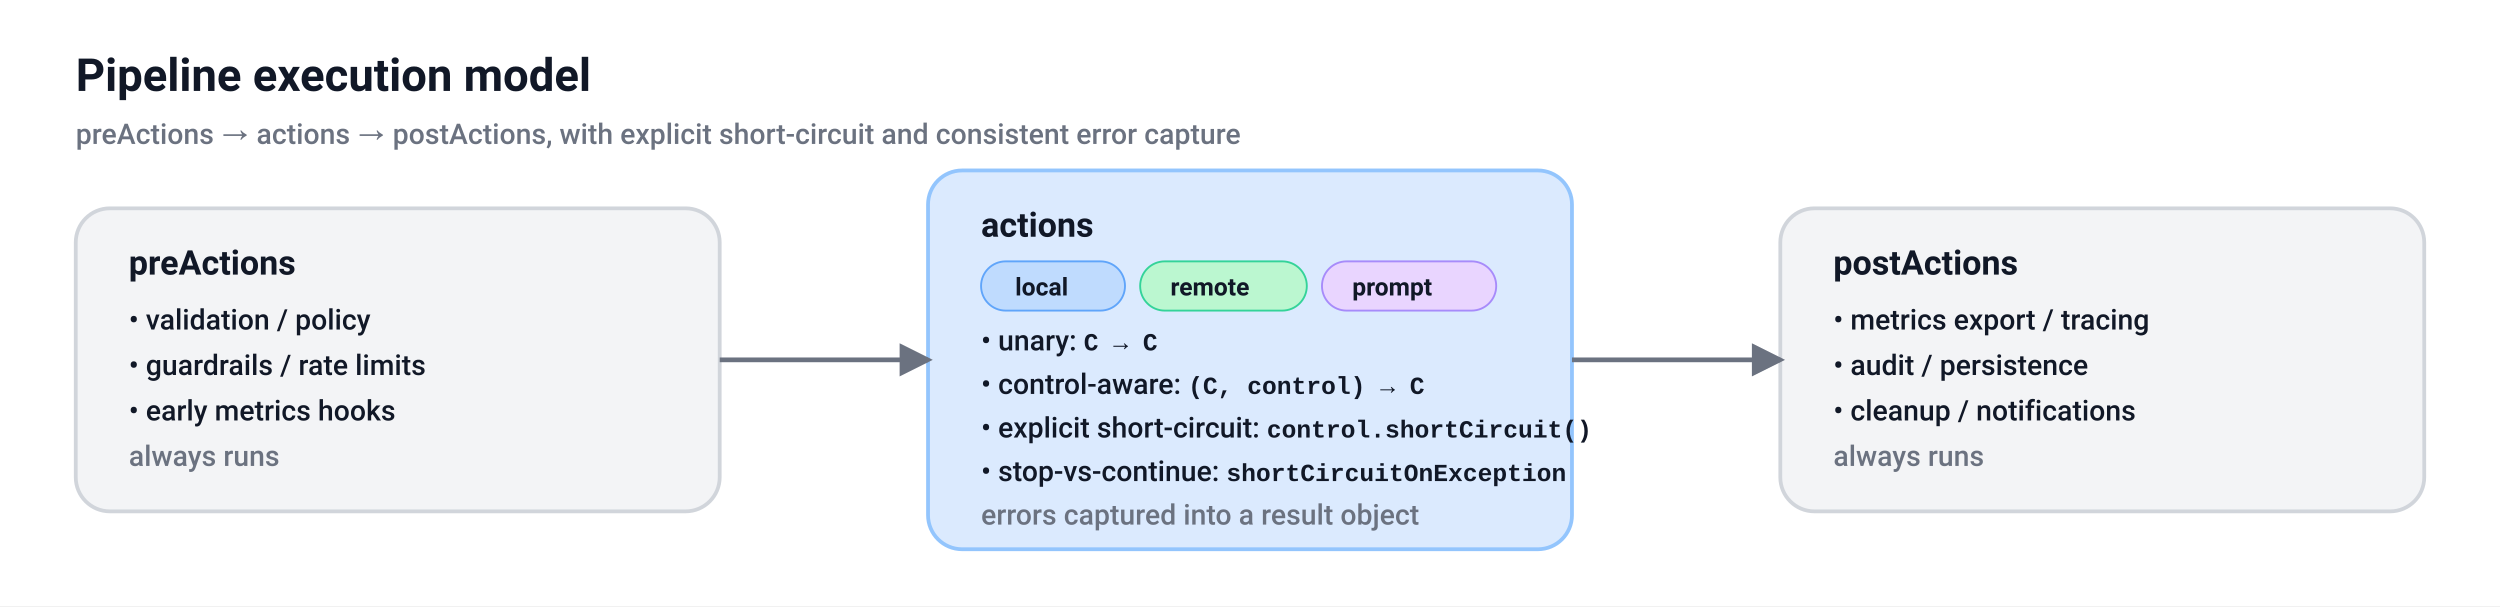
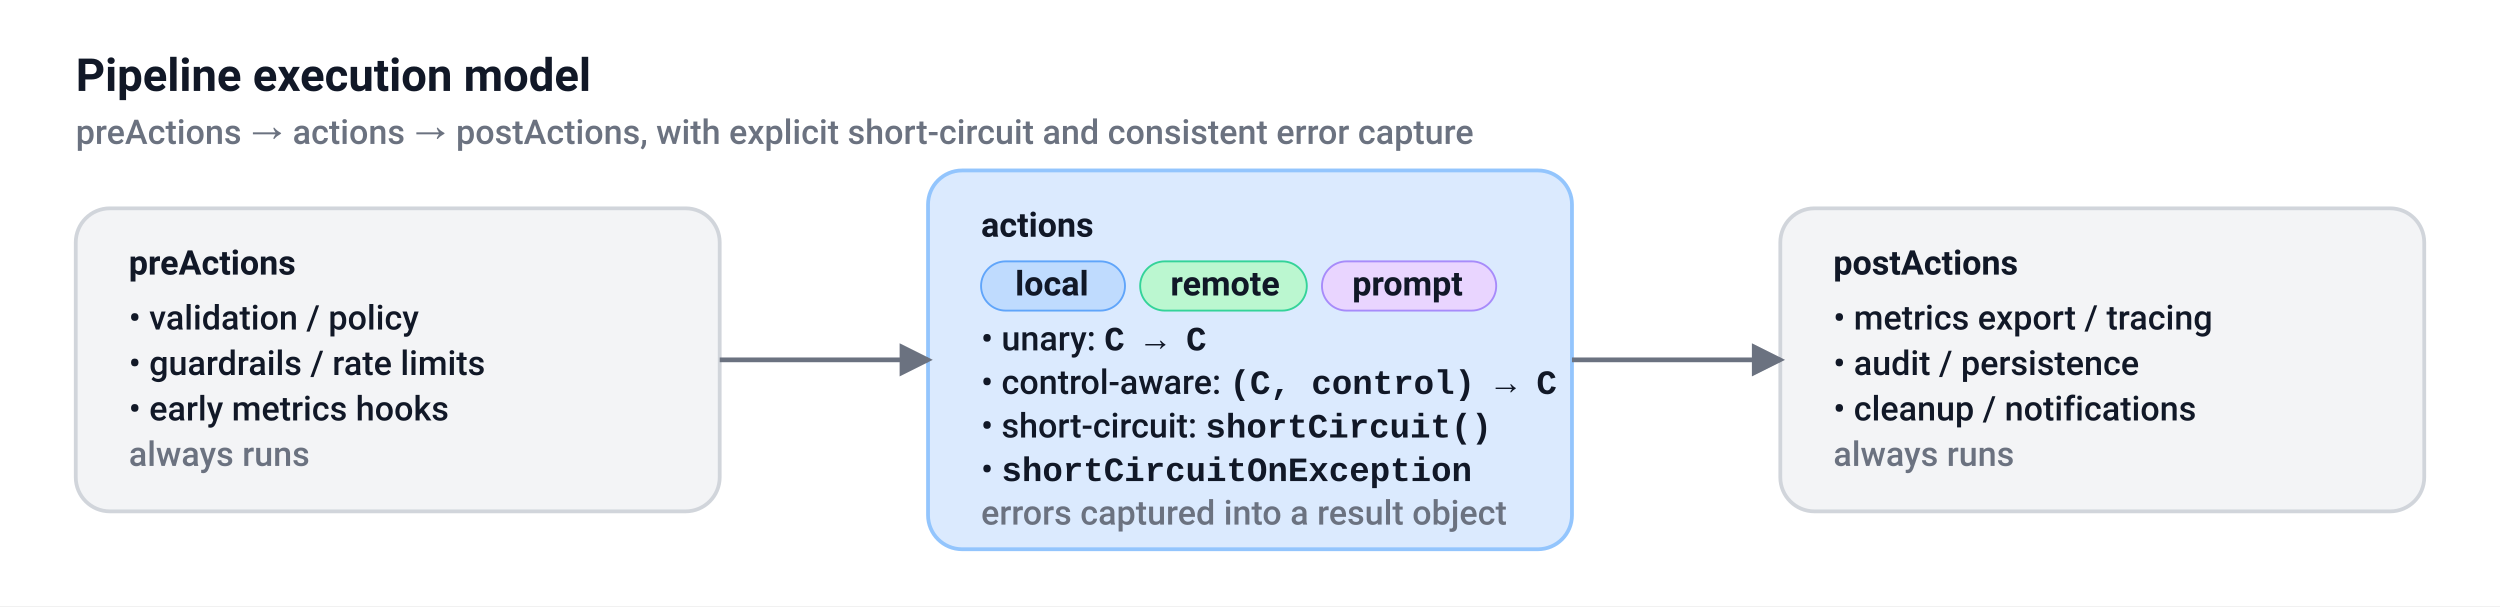
<svg xmlns="http://www.w3.org/2000/svg" width="1320" height="320" viewBox="0 0 1320 320" role="img" aria-label="Pipeline execution model with preActions, actions, and postActions.">
  <defs>
    <style>
      .title { font: 700 24px system-ui, -apple-system, Segoe UI, Roboto, Helvetica, Arial, sans-serif; fill: #111827; }
-       .subtitle { font: 500 15px system-ui, -apple-system, Segoe UI, Roboto, Helvetica, Arial, sans-serif; fill: #6b7280; }
+       .subtitle { font: 500 18px system-ui, -apple-system, Segoe UI, Roboto, Helvetica, Arial, sans-serif; fill: #6b7280; }
      .heading { font: 700 18px system-ui, -apple-system, Segoe UI, Roboto, Helvetica, Arial, sans-serif; fill: #111827; }
-       .text { font: 500 15px system-ui, -apple-system, Segoe UI, Roboto, Helvetica, Arial, sans-serif; fill: #111827; }
+       .text { font: 500 18px system-ui, -apple-system, Segoe UI, Roboto, Helvetica, Arial, sans-serif; fill: #111827; }
      .muted { fill: #6b7280; }
      .boxStroke { stroke-width: 2; }
-       .chipText { font: 700 13px system-ui, -apple-system, Segoe UI, Roboto, Helvetica, Arial, sans-serif; fill: #111827; }
-       .mono { font: 600 13px ui-monospace, SFMono-Regular, Menlo, Monaco, Consolas, "Liberation Mono", "Courier New", monospace; fill: #111827; }
+       .chipText { font: 700 18px system-ui, -apple-system, Segoe UI, Roboto, Helvetica, Arial, sans-serif; fill: #111827; }
+       .mono { font: 600 18px ui-monospace, SFMono-Regular, Menlo, Monaco, Consolas, "Liberation Mono", "Courier New", monospace; fill: #111827; }
    </style>
    <marker id="arrow" markerWidth="7" markerHeight="7" refX="6" refY="3.5" orient="auto">
      <path d="M0,0 L7,3.5 L0,7 Z" fill="#6b7280" />
    </marker>
  </defs>
  <rect x="0" y="0" width="1320" height="320" fill="#ffffff" />
  <text x="40" y="48" class="title">Pipeline execution model</text>
  <text x="40" y="76" class="subtitle">preActions → actions → postActions, with explicit short-circuit and consistent error capture</text>
  <rect x="40" y="110" width="340" height="160" rx="18" fill="#f3f4f6" stroke="#d1d5db" class="boxStroke" />
  <rect x="490" y="90" width="340" height="200" rx="18" fill="#dbeafe" stroke="#93c5fd" class="boxStroke" />
  <rect x="940" y="110" width="340" height="160" rx="18" fill="#f3f4f6" stroke="#d1d5db" class="boxStroke" />
  <line x1="380" y1="190" x2="490" y2="190" stroke="#6b7280" stroke-width="2.5" marker-end="url(#arrow)" />
  <line x1="830" y1="190" x2="940" y2="190" stroke="#6b7280" stroke-width="2.5" marker-end="url(#arrow)" />
  <text x="68" y="145" class="heading">preActions</text>
  <text x="68" y="174" class="text">• validation / policy</text>
  <text x="68" y="198" class="text">• guardrails / rate limits</text>
  <text x="68" y="222" class="text">• early metrics hooks</text>
  <text x="68" y="246" class="text muted">always runs</text>
  <text x="518" y="125" class="heading">actions</text>
  <rect x="518" y="138" width="76" height="26" rx="13" fill="#bfdbfe" stroke="#60a5fa" />
  <text x="536" y="156" class="chipText">local</text>
  <rect x="602" y="138" width="88" height="26" rx="13" fill="#bbf7d0" stroke="#34d399" />
  <text x="618" y="156" class="chipText">remote</text>
  <rect x="698" y="138" width="92" height="26" rx="13" fill="#e9d5ff" stroke="#a78bfa" />
  <text x="714" y="156" class="chipText">prompt</text>
  <text x="518" y="185" class="text">• unary: <tspan class="mono">C → C</tspan>
  </text>
  <text x="518" y="208" class="text">• control-aware: <tspan class="mono">(C, control) → C</tspan>
  </text>
-   <text x="518" y="231" class="text">• explicit short-circuit: <tspan class="mono">control.shortCircuit()</tspan>
+   <text x="518" y="231" class="text">• short-circuit: <tspan class="mono">shortCircuit()</tspan>
  </text>
-   <text x="518" y="254" class="text">• stop-vs-continue: <tspan class="mono">shortCircuitOnException</tspan>
+   <text x="518" y="254" class="text">• <tspan class="mono">shortCircuitOnException</tspan>
  </text>
  <text x="518" y="277" class="text muted">errors captured into a result object</text>
  <text x="968" y="145" class="heading">postActions</text>
  <text x="968" y="174" class="text">• metrics export / tracing</text>
  <text x="968" y="198" class="text">• audit / persistence</text>
  <text x="968" y="222" class="text">• cleanup / notifications</text>
  <text x="968" y="246" class="text muted">always runs</text>
</svg>
